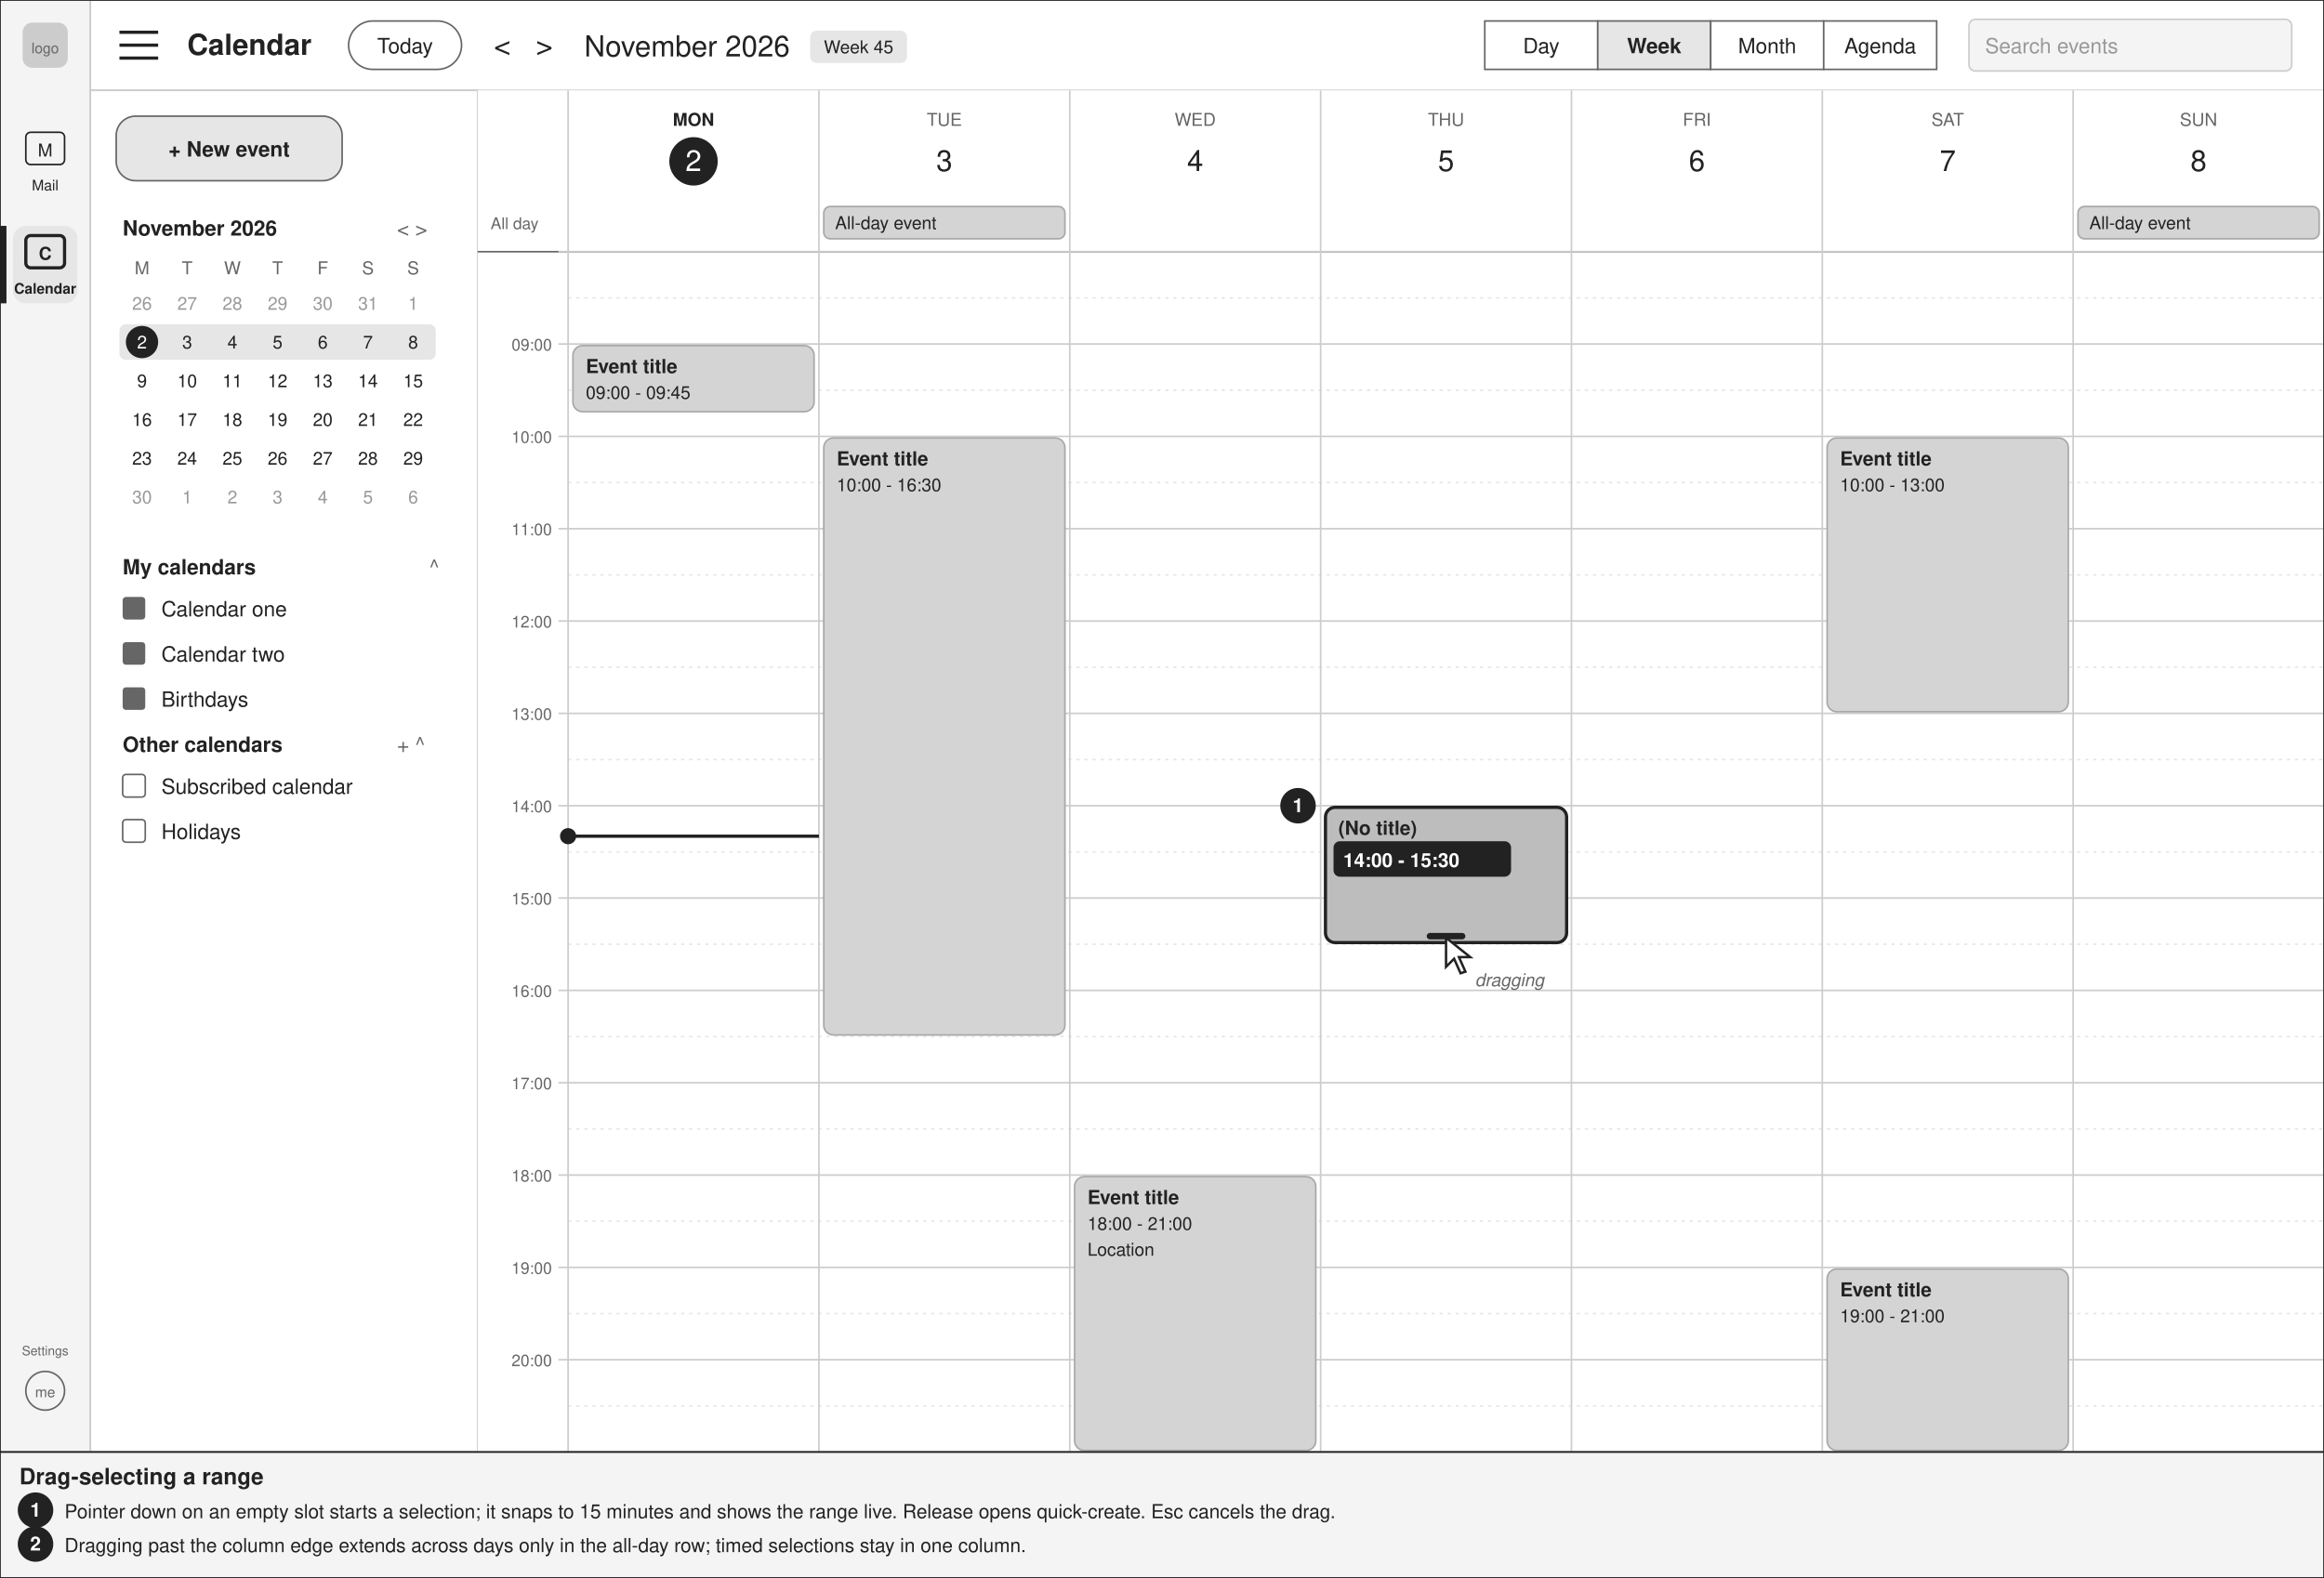
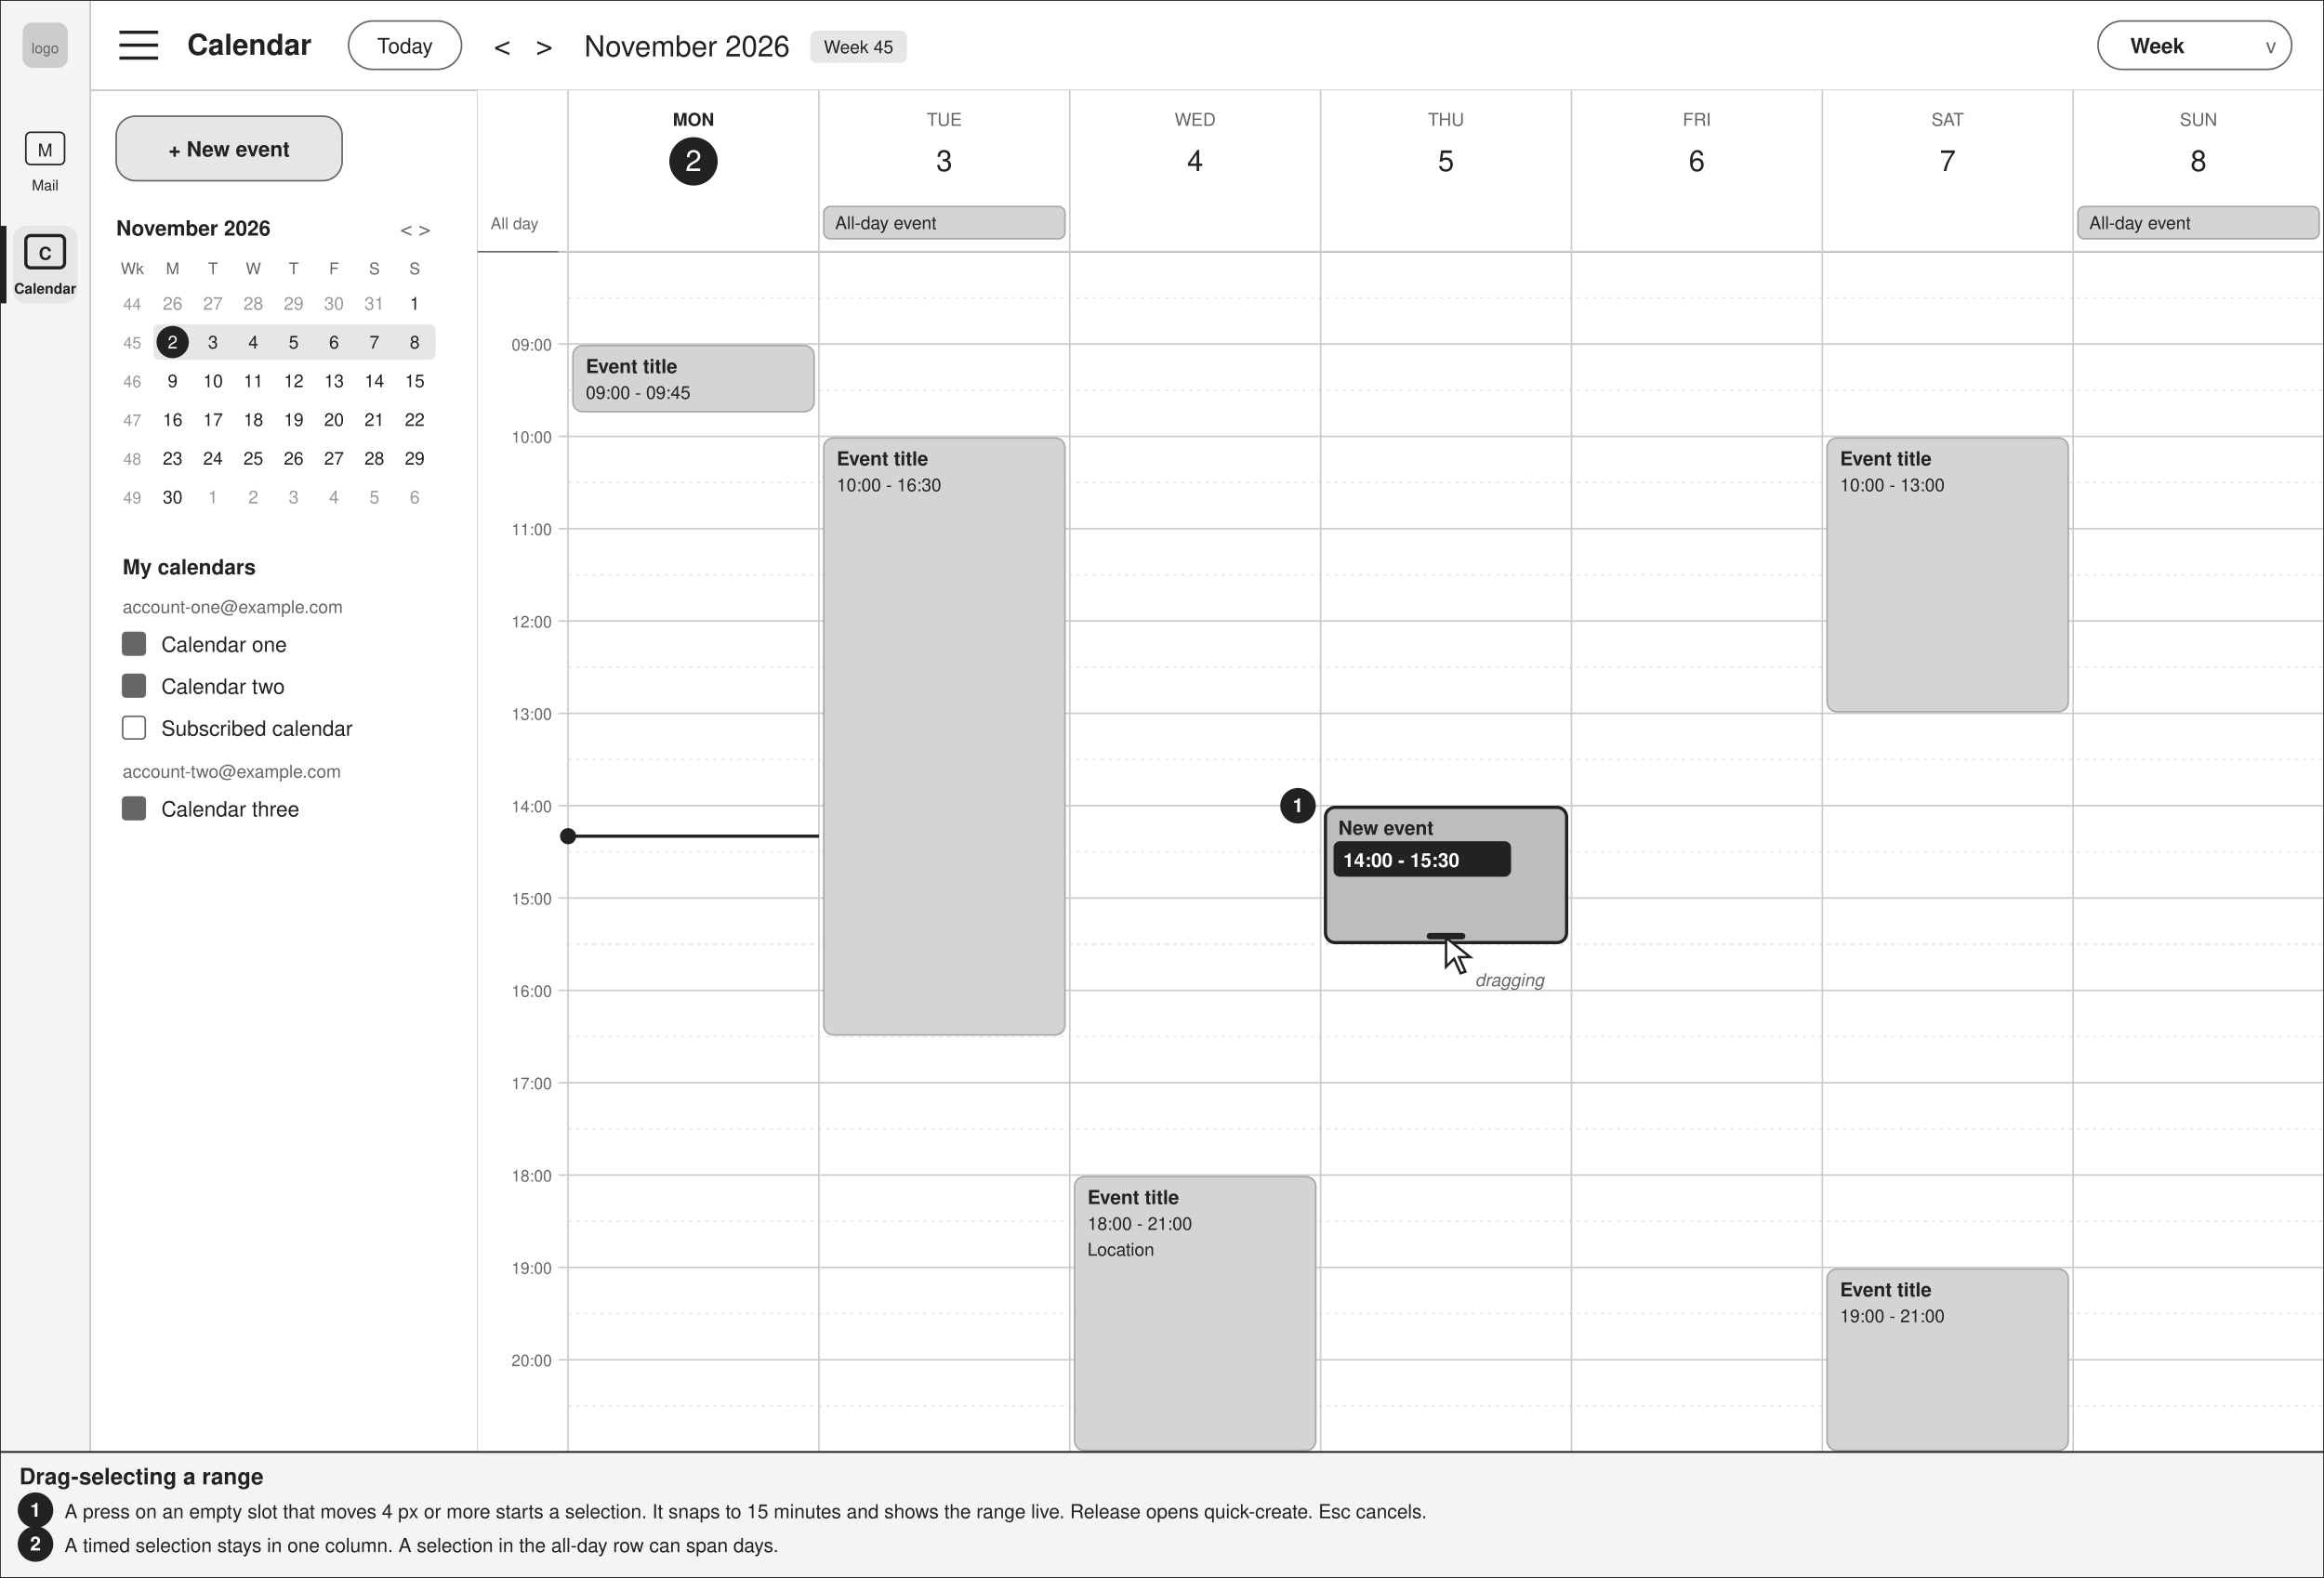
<svg xmlns="http://www.w3.org/2000/svg" width="1440" height="978" viewBox="0 0 1440 978">
  <rect width="1440" height="978" fill="#fff" />
  <rect x="0" y="0" width="56" height="900" rx="0" fill="#f4f4f4" stroke="#ccc" stroke-width="1" />
  <rect x="14" y="14" width="28" height="28" rx="6" fill="#ccc" stroke="none" stroke-width="1" />
  <text x="28" y="33" font-family="Helvetica, Arial, sans-serif" font-size="9" fill="#666" text-anchor="middle">logo</text>
  <rect x="16" y="82" width="24" height="20" rx="3" fill="none" stroke="#222" stroke-width="1" />
  <text x="28" y="97" font-family="Helvetica, Arial, sans-serif" font-size="11" fill="#222" text-anchor="middle">M</text>
  <text x="28" y="118" font-family="Helvetica, Arial, sans-serif" font-size="9" fill="#222" text-anchor="middle">Mail</text>
  <rect x="0" y="140" width="4" height="48" rx="0" fill="#222" stroke="none" stroke-width="1" />
  <rect x="8" y="140" width="40" height="48" rx="8" fill="#e6e6e6" stroke="none" stroke-width="1" />
  <rect x="16" y="146" width="24" height="20" rx="3" fill="none" stroke="#222" stroke-width="2" />
  <text x="28" y="161" font-family="Helvetica, Arial, sans-serif" font-size="11" fill="#222" font-weight="bold" text-anchor="middle">C</text>
  <text x="28" y="182" font-family="Helvetica, Arial, sans-serif" font-size="9" fill="#222" font-weight="bold" text-anchor="middle">Calendar</text>
-   <rect x="16" y="850" width="24" height="24" rx="12" fill="none" stroke="#666" stroke-width="1" />
-   <text x="28" y="866" font-family="Helvetica, Arial, sans-serif" font-size="9" fill="#666" text-anchor="middle">me</text>
-   <text x="28" y="840" font-family="Helvetica, Arial, sans-serif" font-size="8" fill="#666" text-anchor="middle">Settings</text>
  <rect x="56" y="0" width="1384" height="56" rx="0" fill="#fff" stroke="#ccc" stroke-width="1" />
  <line x1="74" y1="20" x2="98" y2="20" stroke="#222" stroke-width="2" />
  <line x1="74" y1="28" x2="98" y2="28" stroke="#222" stroke-width="2" />
  <line x1="74" y1="36" x2="98" y2="36" stroke="#222" stroke-width="2" />
  <text x="116" y="34" font-family="Helvetica, Arial, sans-serif" font-size="18" fill="#222" font-weight="bold">Calendar</text>
  <rect x="216" y="13" width="70" height="30" rx="15" fill="#fff" stroke="#666" stroke-width="1" />
  <text x="251" y="33" font-family="Helvetica, Arial, sans-serif" font-size="13" fill="#222" text-anchor="middle">Today</text>
  <text x="306" y="34" font-family="Helvetica, Arial, sans-serif" font-size="18" fill="#222">&lt;</text>
  <text x="332" y="34" font-family="Helvetica, Arial, sans-serif" font-size="18" fill="#222">&gt;</text>
  <text x="362" y="35" font-family="Helvetica, Arial, sans-serif" font-size="18" fill="#222">November 2026</text>
  <rect x="502" y="19" width="60" height="20" rx="4" fill="#e6e6e6" stroke="none" stroke-width="1" />
  <text x="532" y="33" font-family="Helvetica, Arial, sans-serif" font-size="11" fill="#222" text-anchor="middle">Week 45</text>
-   <rect x="920" y="13" width="70" height="30" rx="0" fill="#fff" stroke="#666" stroke-width="1" />
-   <text x="955" y="33" font-family="Helvetica, Arial, sans-serif" font-size="13" fill="#222" text-anchor="middle">Day</text>
-   <rect x="990" y="13" width="70" height="30" rx="0" fill="#e6e6e6" stroke="#666" stroke-width="1" />
-   <text x="1025" y="33" font-family="Helvetica, Arial, sans-serif" font-size="13" fill="#222" font-weight="bold" text-anchor="middle">Week</text>
-   <rect x="1060" y="13" width="70" height="30" rx="0" fill="#fff" stroke="#666" stroke-width="1" />
-   <text x="1095" y="33" font-family="Helvetica, Arial, sans-serif" font-size="13" fill="#222" text-anchor="middle">Month</text>
-   <rect x="1130" y="13" width="70" height="30" rx="0" fill="#fff" stroke="#666" stroke-width="1" />
-   <text x="1165" y="33" font-family="Helvetica, Arial, sans-serif" font-size="13" fill="#222" text-anchor="middle">Agenda</text>
-   <rect x="1220" y="12" width="200" height="32" rx="4" fill="#f4f4f4" stroke="#ccc" stroke-width="1" />
-   <text x="1230" y="33" font-family="Helvetica, Arial, sans-serif" font-size="13" fill="#999">Search events</text>
+   <rect x="1300" y="13" width="120" height="30" rx="15" fill="none" stroke="#666" stroke-width="1" />
+   <text x="1320" y="33" font-family="Helvetica, Arial, sans-serif" font-size="13" fill="#222" font-weight="bold">Week</text>
+   <text x="1404" y="33" font-family="Helvetica, Arial, sans-serif" font-size="13" fill="#666">v</text>
  <rect x="56" y="56" width="240" height="844" rx="0" fill="#fff" stroke="#ccc" stroke-width="1" />
  <rect x="72" y="72" width="140" height="40" rx="12" fill="#e6e6e6" stroke="#666" stroke-width="1" />
  <text x="142" y="97" font-family="Helvetica, Arial, sans-serif" font-size="13" fill="#222" font-weight="bold" text-anchor="middle">+  New event</text>
-   <text x="76" y="146" font-family="Helvetica, Arial, sans-serif" font-size="13" fill="#222" font-weight="bold">November 2026</text>
-   <text x="246" y="146" font-family="Helvetica, Arial, sans-serif" font-size="13" fill="#666">&lt;  &gt;</text>
-   <text x="88" y="170" font-family="Helvetica, Arial, sans-serif" font-size="11" fill="#666" text-anchor="middle">M</text>
-   <text x="116" y="170" font-family="Helvetica, Arial, sans-serif" font-size="11" fill="#666" text-anchor="middle">T</text>
-   <text x="144" y="170" font-family="Helvetica, Arial, sans-serif" font-size="11" fill="#666" text-anchor="middle">W</text>
-   <text x="172" y="170" font-family="Helvetica, Arial, sans-serif" font-size="11" fill="#666" text-anchor="middle">T</text>
-   <text x="200" y="170" font-family="Helvetica, Arial, sans-serif" font-size="11" fill="#666" text-anchor="middle">F</text>
-   <text x="228" y="170" font-family="Helvetica, Arial, sans-serif" font-size="11" fill="#666" text-anchor="middle">S</text>
-   <text x="256" y="170" font-family="Helvetica, Arial, sans-serif" font-size="11" fill="#666" text-anchor="middle">S</text>
-   <rect x="74" y="201" width="196" height="22" rx="4" fill="#e6e6e6" stroke="none" stroke-width="1" />
-   <text x="88" y="192" font-family="Helvetica, Arial, sans-serif" font-size="11" fill="#999" text-anchor="middle">26</text>
-   <text x="116" y="192" font-family="Helvetica, Arial, sans-serif" font-size="11" fill="#999" text-anchor="middle">27</text>
-   <text x="144" y="192" font-family="Helvetica, Arial, sans-serif" font-size="11" fill="#999" text-anchor="middle">28</text>
-   <text x="172" y="192" font-family="Helvetica, Arial, sans-serif" font-size="11" fill="#999" text-anchor="middle">29</text>
-   <text x="200" y="192" font-family="Helvetica, Arial, sans-serif" font-size="11" fill="#999" text-anchor="middle">30</text>
-   <text x="228" y="192" font-family="Helvetica, Arial, sans-serif" font-size="11" fill="#999" text-anchor="middle">31</text>
-   <text x="256" y="192" font-family="Helvetica, Arial, sans-serif" font-size="11" fill="#999" text-anchor="middle">1</text>
-   <circle cx="88" cy="212" r="10" fill="#222" stroke="none" stroke-width="1" />
-   <text x="88" y="216" font-family="Helvetica, Arial, sans-serif" font-size="11" fill="#fff" text-anchor="middle">2</text>
-   <text x="116" y="216" font-family="Helvetica, Arial, sans-serif" font-size="11" fill="#222" text-anchor="middle">3</text>
-   <text x="144" y="216" font-family="Helvetica, Arial, sans-serif" font-size="11" fill="#222" text-anchor="middle">4</text>
-   <text x="172" y="216" font-family="Helvetica, Arial, sans-serif" font-size="11" fill="#222" text-anchor="middle">5</text>
-   <text x="200" y="216" font-family="Helvetica, Arial, sans-serif" font-size="11" fill="#222" text-anchor="middle">6</text>
-   <text x="228" y="216" font-family="Helvetica, Arial, sans-serif" font-size="11" fill="#222" text-anchor="middle">7</text>
-   <text x="256" y="216" font-family="Helvetica, Arial, sans-serif" font-size="11" fill="#222" text-anchor="middle">8</text>
-   <text x="88" y="240" font-family="Helvetica, Arial, sans-serif" font-size="11" fill="#222" text-anchor="middle">9</text>
-   <text x="116" y="240" font-family="Helvetica, Arial, sans-serif" font-size="11" fill="#222" text-anchor="middle">10</text>
-   <text x="144" y="240" font-family="Helvetica, Arial, sans-serif" font-size="11" fill="#222" text-anchor="middle">11</text>
-   <text x="172" y="240" font-family="Helvetica, Arial, sans-serif" font-size="11" fill="#222" text-anchor="middle">12</text>
-   <text x="200" y="240" font-family="Helvetica, Arial, sans-serif" font-size="11" fill="#222" text-anchor="middle">13</text>
-   <text x="228" y="240" font-family="Helvetica, Arial, sans-serif" font-size="11" fill="#222" text-anchor="middle">14</text>
-   <text x="256" y="240" font-family="Helvetica, Arial, sans-serif" font-size="11" fill="#222" text-anchor="middle">15</text>
-   <text x="88" y="264" font-family="Helvetica, Arial, sans-serif" font-size="11" fill="#222" text-anchor="middle">16</text>
-   <text x="116" y="264" font-family="Helvetica, Arial, sans-serif" font-size="11" fill="#222" text-anchor="middle">17</text>
-   <text x="144" y="264" font-family="Helvetica, Arial, sans-serif" font-size="11" fill="#222" text-anchor="middle">18</text>
-   <text x="172" y="264" font-family="Helvetica, Arial, sans-serif" font-size="11" fill="#222" text-anchor="middle">19</text>
-   <text x="200" y="264" font-family="Helvetica, Arial, sans-serif" font-size="11" fill="#222" text-anchor="middle">20</text>
-   <text x="228" y="264" font-family="Helvetica, Arial, sans-serif" font-size="11" fill="#222" text-anchor="middle">21</text>
-   <text x="256" y="264" font-family="Helvetica, Arial, sans-serif" font-size="11" fill="#222" text-anchor="middle">22</text>
-   <text x="88" y="288" font-family="Helvetica, Arial, sans-serif" font-size="11" fill="#222" text-anchor="middle">23</text>
-   <text x="116" y="288" font-family="Helvetica, Arial, sans-serif" font-size="11" fill="#222" text-anchor="middle">24</text>
-   <text x="144" y="288" font-family="Helvetica, Arial, sans-serif" font-size="11" fill="#222" text-anchor="middle">25</text>
-   <text x="172" y="288" font-family="Helvetica, Arial, sans-serif" font-size="11" fill="#222" text-anchor="middle">26</text>
-   <text x="200" y="288" font-family="Helvetica, Arial, sans-serif" font-size="11" fill="#222" text-anchor="middle">27</text>
-   <text x="228" y="288" font-family="Helvetica, Arial, sans-serif" font-size="11" fill="#222" text-anchor="middle">28</text>
-   <text x="256" y="288" font-family="Helvetica, Arial, sans-serif" font-size="11" fill="#222" text-anchor="middle">29</text>
-   <text x="88" y="312" font-family="Helvetica, Arial, sans-serif" font-size="11" fill="#999" text-anchor="middle">30</text>
-   <text x="116" y="312" font-family="Helvetica, Arial, sans-serif" font-size="11" fill="#999" text-anchor="middle">1</text>
-   <text x="144" y="312" font-family="Helvetica, Arial, sans-serif" font-size="11" fill="#999" text-anchor="middle">2</text>
-   <text x="172" y="312" font-family="Helvetica, Arial, sans-serif" font-size="11" fill="#999" text-anchor="middle">3</text>
-   <text x="200" y="312" font-family="Helvetica, Arial, sans-serif" font-size="11" fill="#999" text-anchor="middle">4</text>
-   <text x="228" y="312" font-family="Helvetica, Arial, sans-serif" font-size="11" fill="#999" text-anchor="middle">5</text>
-   <text x="256" y="312" font-family="Helvetica, Arial, sans-serif" font-size="11" fill="#999" text-anchor="middle">6</text>
+   <text x="72" y="146" font-family="Helvetica, Arial, sans-serif" font-size="13" fill="#222" font-weight="bold">November 2026</text>
+   <text x="248" y="146" font-family="Helvetica, Arial, sans-serif" font-size="13" fill="#666">&lt;  &gt;</text>
+   <text x="82" y="170" font-family="Helvetica, Arial, sans-serif" font-size="10" fill="#666" text-anchor="middle">Wk</text>
+   <text x="107" y="170" font-family="Helvetica, Arial, sans-serif" font-size="10" fill="#666" text-anchor="middle">M</text>
+   <text x="132" y="170" font-family="Helvetica, Arial, sans-serif" font-size="10" fill="#666" text-anchor="middle">T</text>
+   <text x="157" y="170" font-family="Helvetica, Arial, sans-serif" font-size="10" fill="#666" text-anchor="middle">W</text>
+   <text x="182" y="170" font-family="Helvetica, Arial, sans-serif" font-size="10" fill="#666" text-anchor="middle">T</text>
+   <text x="207" y="170" font-family="Helvetica, Arial, sans-serif" font-size="10" fill="#666" text-anchor="middle">F</text>
+   <text x="232" y="170" font-family="Helvetica, Arial, sans-serif" font-size="10" fill="#666" text-anchor="middle">S</text>
+   <text x="257" y="170" font-family="Helvetica, Arial, sans-serif" font-size="10" fill="#666" text-anchor="middle">S</text>
+   <rect x="95" y="201" width="175" height="22" rx="4" fill="#e6e6e6" stroke="none" stroke-width="1" />
+   <text x="82" y="192" font-family="Helvetica, Arial, sans-serif" font-size="10" fill="#999" text-anchor="middle">44</text>
+   <text x="107" y="192" font-family="Helvetica, Arial, sans-serif" font-size="11" fill="#999" text-anchor="middle">26</text>
+   <text x="132" y="192" font-family="Helvetica, Arial, sans-serif" font-size="11" fill="#999" text-anchor="middle">27</text>
+   <text x="157" y="192" font-family="Helvetica, Arial, sans-serif" font-size="11" fill="#999" text-anchor="middle">28</text>
+   <text x="182" y="192" font-family="Helvetica, Arial, sans-serif" font-size="11" fill="#999" text-anchor="middle">29</text>
+   <text x="207" y="192" font-family="Helvetica, Arial, sans-serif" font-size="11" fill="#999" text-anchor="middle">30</text>
+   <text x="232" y="192" font-family="Helvetica, Arial, sans-serif" font-size="11" fill="#999" text-anchor="middle">31</text>
+   <text x="257" y="192" font-family="Helvetica, Arial, sans-serif" font-size="11" fill="#222" text-anchor="middle">1</text>
+   <text x="82" y="216" font-family="Helvetica, Arial, sans-serif" font-size="10" fill="#999" text-anchor="middle">45</text>
+   <circle cx="107" cy="212" r="10" fill="#222" stroke="none" stroke-width="1" />
+   <text x="107" y="216" font-family="Helvetica, Arial, sans-serif" font-size="11" fill="#fff" text-anchor="middle">2</text>
+   <text x="132" y="216" font-family="Helvetica, Arial, sans-serif" font-size="11" fill="#222" text-anchor="middle">3</text>
+   <text x="157" y="216" font-family="Helvetica, Arial, sans-serif" font-size="11" fill="#222" text-anchor="middle">4</text>
+   <text x="182" y="216" font-family="Helvetica, Arial, sans-serif" font-size="11" fill="#222" text-anchor="middle">5</text>
+   <text x="207" y="216" font-family="Helvetica, Arial, sans-serif" font-size="11" fill="#222" text-anchor="middle">6</text>
+   <text x="232" y="216" font-family="Helvetica, Arial, sans-serif" font-size="11" fill="#222" text-anchor="middle">7</text>
+   <text x="257" y="216" font-family="Helvetica, Arial, sans-serif" font-size="11" fill="#222" text-anchor="middle">8</text>
+   <text x="82" y="240" font-family="Helvetica, Arial, sans-serif" font-size="10" fill="#999" text-anchor="middle">46</text>
+   <text x="107" y="240" font-family="Helvetica, Arial, sans-serif" font-size="11" fill="#222" text-anchor="middle">9</text>
+   <text x="132" y="240" font-family="Helvetica, Arial, sans-serif" font-size="11" fill="#222" text-anchor="middle">10</text>
+   <text x="157" y="240" font-family="Helvetica, Arial, sans-serif" font-size="11" fill="#222" text-anchor="middle">11</text>
+   <text x="182" y="240" font-family="Helvetica, Arial, sans-serif" font-size="11" fill="#222" text-anchor="middle">12</text>
+   <text x="207" y="240" font-family="Helvetica, Arial, sans-serif" font-size="11" fill="#222" text-anchor="middle">13</text>
+   <text x="232" y="240" font-family="Helvetica, Arial, sans-serif" font-size="11" fill="#222" text-anchor="middle">14</text>
+   <text x="257" y="240" font-family="Helvetica, Arial, sans-serif" font-size="11" fill="#222" text-anchor="middle">15</text>
+   <text x="82" y="264" font-family="Helvetica, Arial, sans-serif" font-size="10" fill="#999" text-anchor="middle">47</text>
+   <text x="107" y="264" font-family="Helvetica, Arial, sans-serif" font-size="11" fill="#222" text-anchor="middle">16</text>
+   <text x="132" y="264" font-family="Helvetica, Arial, sans-serif" font-size="11" fill="#222" text-anchor="middle">17</text>
+   <text x="157" y="264" font-family="Helvetica, Arial, sans-serif" font-size="11" fill="#222" text-anchor="middle">18</text>
+   <text x="182" y="264" font-family="Helvetica, Arial, sans-serif" font-size="11" fill="#222" text-anchor="middle">19</text>
+   <text x="207" y="264" font-family="Helvetica, Arial, sans-serif" font-size="11" fill="#222" text-anchor="middle">20</text>
+   <text x="232" y="264" font-family="Helvetica, Arial, sans-serif" font-size="11" fill="#222" text-anchor="middle">21</text>
+   <text x="257" y="264" font-family="Helvetica, Arial, sans-serif" font-size="11" fill="#222" text-anchor="middle">22</text>
+   <text x="82" y="288" font-family="Helvetica, Arial, sans-serif" font-size="10" fill="#999" text-anchor="middle">48</text>
+   <text x="107" y="288" font-family="Helvetica, Arial, sans-serif" font-size="11" fill="#222" text-anchor="middle">23</text>
+   <text x="132" y="288" font-family="Helvetica, Arial, sans-serif" font-size="11" fill="#222" text-anchor="middle">24</text>
+   <text x="157" y="288" font-family="Helvetica, Arial, sans-serif" font-size="11" fill="#222" text-anchor="middle">25</text>
+   <text x="182" y="288" font-family="Helvetica, Arial, sans-serif" font-size="11" fill="#222" text-anchor="middle">26</text>
+   <text x="207" y="288" font-family="Helvetica, Arial, sans-serif" font-size="11" fill="#222" text-anchor="middle">27</text>
+   <text x="232" y="288" font-family="Helvetica, Arial, sans-serif" font-size="11" fill="#222" text-anchor="middle">28</text>
+   <text x="257" y="288" font-family="Helvetica, Arial, sans-serif" font-size="11" fill="#222" text-anchor="middle">29</text>
+   <text x="82" y="312" font-family="Helvetica, Arial, sans-serif" font-size="10" fill="#999" text-anchor="middle">49</text>
+   <text x="107" y="312" font-family="Helvetica, Arial, sans-serif" font-size="11" fill="#222" text-anchor="middle">30</text>
+   <text x="132" y="312" font-family="Helvetica, Arial, sans-serif" font-size="11" fill="#999" text-anchor="middle">1</text>
+   <text x="157" y="312" font-family="Helvetica, Arial, sans-serif" font-size="11" fill="#999" text-anchor="middle">2</text>
+   <text x="182" y="312" font-family="Helvetica, Arial, sans-serif" font-size="11" fill="#999" text-anchor="middle">3</text>
+   <text x="207" y="312" font-family="Helvetica, Arial, sans-serif" font-size="11" fill="#999" text-anchor="middle">4</text>
+   <text x="232" y="312" font-family="Helvetica, Arial, sans-serif" font-size="11" fill="#999" text-anchor="middle">5</text>
+   <text x="257" y="312" font-family="Helvetica, Arial, sans-serif" font-size="11" fill="#999" text-anchor="middle">6</text>
  <text x="76" y="356" font-family="Helvetica, Arial, sans-serif" font-size="13" fill="#222" font-weight="bold">My calendars</text>
-   <text x="266" y="356" font-family="Helvetica, Arial, sans-serif" font-size="13" fill="#666">^</text>
-   <rect x="76" y="370" width="14" height="14" rx="2" fill="#666" stroke="none" stroke-width="1" />
-   <text x="100" y="382" font-family="Helvetica, Arial, sans-serif" font-size="13" fill="#222">Calendar one</text>
-   <rect x="76" y="398" width="14" height="14" rx="2" fill="#666" stroke="none" stroke-width="1" />
-   <text x="100" y="410" font-family="Helvetica, Arial, sans-serif" font-size="13" fill="#222">Calendar two</text>
-   <rect x="76" y="426" width="14" height="14" rx="2" fill="#666" stroke="none" stroke-width="1" />
-   <text x="100" y="438" font-family="Helvetica, Arial, sans-serif" font-size="13" fill="#222">Birthdays</text>
-   <text x="76" y="466" font-family="Helvetica, Arial, sans-serif" font-size="13" fill="#222" font-weight="bold">Other calendars</text>
-   <text x="246" y="466" font-family="Helvetica, Arial, sans-serif" font-size="13" fill="#666">+  ^</text>
-   <rect x="76" y="480" width="14" height="14" rx="2" fill="none" stroke="#666" stroke-width="1" />
-   <text x="100" y="492" font-family="Helvetica, Arial, sans-serif" font-size="13" fill="#222">Subscribed calendar</text>
-   <rect x="76" y="508" width="14" height="14" rx="2" fill="none" stroke="#666" stroke-width="1" />
-   <text x="100" y="520" font-family="Helvetica, Arial, sans-serif" font-size="13" fill="#222">Holidays</text>
+   <text x="76" y="380" font-family="Helvetica, Arial, sans-serif" font-size="11" fill="#666">account-one@example.com</text>
+   <rect x="76" y="392" width="14" height="14" rx="2" fill="#666" stroke="#666" stroke-width="1" />
+   <text x="100" y="404" font-family="Helvetica, Arial, sans-serif" font-size="13" fill="#222">Calendar one</text>
+   <rect x="76" y="418" width="14" height="14" rx="2" fill="#666" stroke="#666" stroke-width="1" />
+   <text x="100" y="430" font-family="Helvetica, Arial, sans-serif" font-size="13" fill="#222">Calendar two</text>
+   <rect x="76" y="444" width="14" height="14" rx="2" fill="none" stroke="#666" stroke-width="1" />
+   <text x="100" y="456" font-family="Helvetica, Arial, sans-serif" font-size="13" fill="#222">Subscribed calendar</text>
+   <text x="76" y="482" font-family="Helvetica, Arial, sans-serif" font-size="11" fill="#666">account-two@example.com</text>
+   <rect x="76" y="494" width="14" height="14" rx="2" fill="#666" stroke="#666" stroke-width="1" />
+   <text x="100" y="506" font-family="Helvetica, Arial, sans-serif" font-size="13" fill="#222">Calendar three</text>
  <rect x="296" y="56" width="1144" height="844" rx="0" fill="#fff" stroke="none" stroke-width="1" />
  <text x="429.714" y="78" font-family="Helvetica, Arial, sans-serif" font-size="11" fill="#222" font-weight="bold" text-anchor="middle">MON</text>
  <circle cx="429.714" cy="100" r="15" fill="#222" stroke="none" stroke-width="1" />
  <text x="429.714" y="106" font-family="Helvetica, Arial, sans-serif" font-size="18" fill="#fff" text-anchor="middle">2</text>
  <text x="585.143" y="78" font-family="Helvetica, Arial, sans-serif" font-size="11" fill="#666" text-anchor="middle">TUE</text>
  <text x="585.143" y="106" font-family="Helvetica, Arial, sans-serif" font-size="18" fill="#222" text-anchor="middle">3</text>
  <text x="740.571" y="78" font-family="Helvetica, Arial, sans-serif" font-size="11" fill="#666" text-anchor="middle">WED</text>
  <text x="740.571" y="106" font-family="Helvetica, Arial, sans-serif" font-size="18" fill="#222" text-anchor="middle">4</text>
  <text x="896" y="78" font-family="Helvetica, Arial, sans-serif" font-size="11" fill="#666" text-anchor="middle">THU</text>
  <text x="896" y="106" font-family="Helvetica, Arial, sans-serif" font-size="18" fill="#222" text-anchor="middle">5</text>
  <text x="1051.429" y="78" font-family="Helvetica, Arial, sans-serif" font-size="11" fill="#666" text-anchor="middle">FRI</text>
  <text x="1051.429" y="106" font-family="Helvetica, Arial, sans-serif" font-size="18" fill="#222" text-anchor="middle">6</text>
  <text x="1206.857" y="78" font-family="Helvetica, Arial, sans-serif" font-size="11" fill="#666" text-anchor="middle">SAT</text>
  <text x="1206.857" y="106" font-family="Helvetica, Arial, sans-serif" font-size="18" fill="#222" text-anchor="middle">7</text>
  <text x="1362.286" y="78" font-family="Helvetica, Arial, sans-serif" font-size="11" fill="#666" text-anchor="middle">SUN</text>
  <text x="1362.286" y="106" font-family="Helvetica, Arial, sans-serif" font-size="18" fill="#222" text-anchor="middle">8</text>
  <text x="304" y="142" font-family="Helvetica, Arial, sans-serif" font-size="10" fill="#666">All day</text>
+   <rect x="510.429" y="128" width="149.429" height="20" rx="4" fill="#d4d4d4" stroke="#a8a8a8" stroke-width="1" />
+   <text x="517.429" y="142" font-family="Helvetica, Arial, sans-serif" font-size="11" fill="#222">All-day event</text>
  <rect x="1287.571" y="128" width="149.429" height="20" rx="4" fill="#d4d4d4" stroke="#a8a8a8" stroke-width="1" />
  <text x="1294.571" y="142" font-family="Helvetica, Arial, sans-serif" font-size="11" fill="#222">All-day event</text>
-   <rect x="510.429" y="128" width="149.429" height="20" rx="4" fill="#d4d4d4" stroke="#a8a8a8" stroke-width="1" />
-   <text x="517.429" y="142" font-family="Helvetica, Arial, sans-serif" font-size="11" fill="#222">All-day event</text>
  <line x1="296" y1="156" x2="1440" y2="156" stroke="#666" stroke-width="1" />
  <line x1="346" y1="156" x2="1440" y2="156" stroke="#ccc" stroke-width="1" />
  <line x1="352" y1="184.615" x2="1440" y2="184.615" stroke="#e6e6e6" stroke-width="1" stroke-dasharray="2 3" />
  <line x1="346" y1="213.231" x2="1440" y2="213.231" stroke="#ccc" stroke-width="1" />
  <text x="342" y="217.231" font-family="Helvetica, Arial, sans-serif" font-size="10" fill="#666" text-anchor="end">09:00</text>
  <line x1="352" y1="241.846" x2="1440" y2="241.846" stroke="#e6e6e6" stroke-width="1" stroke-dasharray="2 3" />
  <line x1="346" y1="270.462" x2="1440" y2="270.462" stroke="#ccc" stroke-width="1" />
  <text x="342" y="274.462" font-family="Helvetica, Arial, sans-serif" font-size="10" fill="#666" text-anchor="end">10:00</text>
  <line x1="352" y1="299.077" x2="1440" y2="299.077" stroke="#e6e6e6" stroke-width="1" stroke-dasharray="2 3" />
  <line x1="346" y1="327.692" x2="1440" y2="327.692" stroke="#ccc" stroke-width="1" />
  <text x="342" y="331.692" font-family="Helvetica, Arial, sans-serif" font-size="10" fill="#666" text-anchor="end">11:00</text>
  <line x1="352" y1="356.308" x2="1440" y2="356.308" stroke="#e6e6e6" stroke-width="1" stroke-dasharray="2 3" />
  <line x1="346" y1="384.923" x2="1440" y2="384.923" stroke="#ccc" stroke-width="1" />
  <text x="342" y="388.923" font-family="Helvetica, Arial, sans-serif" font-size="10" fill="#666" text-anchor="end">12:00</text>
  <line x1="352" y1="413.538" x2="1440" y2="413.538" stroke="#e6e6e6" stroke-width="1" stroke-dasharray="2 3" />
  <line x1="346" y1="442.154" x2="1440" y2="442.154" stroke="#ccc" stroke-width="1" />
  <text x="342" y="446.154" font-family="Helvetica, Arial, sans-serif" font-size="10" fill="#666" text-anchor="end">13:00</text>
  <line x1="352" y1="470.769" x2="1440" y2="470.769" stroke="#e6e6e6" stroke-width="1" stroke-dasharray="2 3" />
  <line x1="346" y1="499.385" x2="1440" y2="499.385" stroke="#ccc" stroke-width="1" />
  <text x="342" y="503.385" font-family="Helvetica, Arial, sans-serif" font-size="10" fill="#666" text-anchor="end">14:00</text>
  <line x1="352" y1="528" x2="1440" y2="528" stroke="#e6e6e6" stroke-width="1" stroke-dasharray="2 3" />
  <line x1="346" y1="556.615" x2="1440" y2="556.615" stroke="#ccc" stroke-width="1" />
  <text x="342" y="560.615" font-family="Helvetica, Arial, sans-serif" font-size="10" fill="#666" text-anchor="end">15:00</text>
  <line x1="352" y1="585.231" x2="1440" y2="585.231" stroke="#e6e6e6" stroke-width="1" stroke-dasharray="2 3" />
  <line x1="346" y1="613.846" x2="1440" y2="613.846" stroke="#ccc" stroke-width="1" />
  <text x="342" y="617.846" font-family="Helvetica, Arial, sans-serif" font-size="10" fill="#666" text-anchor="end">16:00</text>
  <line x1="352" y1="642.462" x2="1440" y2="642.462" stroke="#e6e6e6" stroke-width="1" stroke-dasharray="2 3" />
  <line x1="346" y1="671.077" x2="1440" y2="671.077" stroke="#ccc" stroke-width="1" />
  <text x="342" y="675.077" font-family="Helvetica, Arial, sans-serif" font-size="10" fill="#666" text-anchor="end">17:00</text>
  <line x1="352" y1="699.692" x2="1440" y2="699.692" stroke="#e6e6e6" stroke-width="1" stroke-dasharray="2 3" />
  <line x1="346" y1="728.308" x2="1440" y2="728.308" stroke="#ccc" stroke-width="1" />
  <text x="342" y="732.308" font-family="Helvetica, Arial, sans-serif" font-size="10" fill="#666" text-anchor="end">18:00</text>
  <line x1="352" y1="756.923" x2="1440" y2="756.923" stroke="#e6e6e6" stroke-width="1" stroke-dasharray="2 3" />
  <line x1="346" y1="785.538" x2="1440" y2="785.538" stroke="#ccc" stroke-width="1" />
  <text x="342" y="789.538" font-family="Helvetica, Arial, sans-serif" font-size="10" fill="#666" text-anchor="end">19:00</text>
  <line x1="352" y1="814.154" x2="1440" y2="814.154" stroke="#e6e6e6" stroke-width="1" stroke-dasharray="2 3" />
  <line x1="346" y1="842.769" x2="1440" y2="842.769" stroke="#ccc" stroke-width="1" />
  <text x="342" y="846.769" font-family="Helvetica, Arial, sans-serif" font-size="10" fill="#666" text-anchor="end">20:00</text>
  <line x1="352" y1="871.385" x2="1440" y2="871.385" stroke="#e6e6e6" stroke-width="1" stroke-dasharray="2 3" />
  <line x1="346" y1="900" x2="1440" y2="900" stroke="#ccc" stroke-width="1" />
  <line x1="352" y1="928.615" x2="1440" y2="928.615" stroke="#e6e6e6" stroke-width="1" stroke-dasharray="2 3" />
  <line x1="352" y1="56" x2="352" y2="900" stroke="#ccc" stroke-width="1" />
  <line x1="507.429" y1="56" x2="507.429" y2="900" stroke="#ccc" stroke-width="1" />
  <line x1="662.857" y1="56" x2="662.857" y2="900" stroke="#ccc" stroke-width="1" />
  <line x1="818.286" y1="56" x2="818.286" y2="900" stroke="#ccc" stroke-width="1" />
  <line x1="973.714" y1="56" x2="973.714" y2="900" stroke="#ccc" stroke-width="1" />
  <line x1="1129.143" y1="56" x2="1129.143" y2="900" stroke="#ccc" stroke-width="1" />
  <line x1="1284.571" y1="56" x2="1284.571" y2="900" stroke="#ccc" stroke-width="1" />
  <line x1="1440" y1="56" x2="1440" y2="900" stroke="#ccc" stroke-width="1" />
  <circle cx="352" cy="518.271" r="5" fill="#222" stroke="none" stroke-width="1" />
  <line x1="352" y1="518.271" x2="507.429" y2="518.271" stroke="#222" stroke-width="2" />
  <rect x="510.429" y="271.462" width="149.429" height="370" rx="6" fill="#d4d4d4" stroke="#a8a8a8" stroke-width="1" />
  <text x="518.429" y="288.462" font-family="Helvetica, Arial, sans-serif" font-size="12" fill="#222" font-weight="bold">Event title</text>
  <text x="518.429" y="304.462" font-family="Helvetica, Arial, sans-serif" font-size="11" fill="#222">10:00 - 16:30</text>
  <rect x="665.857" y="729.308" width="149.429" height="169.692" rx="6" fill="#d4d4d4" stroke="#a8a8a8" stroke-width="1" />
  <text x="673.857" y="746.308" font-family="Helvetica, Arial, sans-serif" font-size="12" fill="#222" font-weight="bold">Event title</text>
  <text x="673.857" y="762.308" font-family="Helvetica, Arial, sans-serif" font-size="11" fill="#222">18:00 - 21:00</text>
  <text x="673.857" y="778.308" font-family="Helvetica, Arial, sans-serif" font-size="11" fill="#222">Location</text>
  <rect x="1132.143" y="271.462" width="149.429" height="169.692" rx="6" fill="#d4d4d4" stroke="#a8a8a8" stroke-width="1" />
  <text x="1140.143" y="288.462" font-family="Helvetica, Arial, sans-serif" font-size="12" fill="#222" font-weight="bold">Event title</text>
  <text x="1140.143" y="304.462" font-family="Helvetica, Arial, sans-serif" font-size="11" fill="#222">10:00 - 13:00</text>
  <rect x="1132.143" y="786.538" width="149.429" height="112.462" rx="6" fill="#d4d4d4" stroke="#a8a8a8" stroke-width="1" />
  <text x="1140.143" y="803.538" font-family="Helvetica, Arial, sans-serif" font-size="12" fill="#222" font-weight="bold">Event title</text>
  <text x="1140.143" y="819.538" font-family="Helvetica, Arial, sans-serif" font-size="11" fill="#222">19:00 - 21:00</text>
  <rect x="355" y="214.231" width="149.429" height="40.923" rx="6" fill="#d4d4d4" stroke="#a8a8a8" stroke-width="1" />
  <text x="363" y="231.231" font-family="Helvetica, Arial, sans-serif" font-size="12" fill="#222" font-weight="bold">Event title</text>
  <text x="363" y="247.231" font-family="Helvetica, Arial, sans-serif" font-size="11" fill="#222">09:00 - 09:45</text>
  <rect x="821.286" y="500.385" width="149.429" height="83.846" rx="6" fill="#bdbdbd" stroke="#222" stroke-width="2" />
-   <text x="829.286" y="517.385" font-family="Helvetica, Arial, sans-serif" font-size="12" fill="#222" font-weight="bold">(No title)</text>
+   <text x="829.286" y="517.385" font-family="Helvetica, Arial, sans-serif" font-size="12" fill="#222" font-weight="bold">New event</text>
  <text x="829.286" y="533.385" font-family="Helvetica, Arial, sans-serif" font-size="11" fill="#222">14:00 - 15:30</text>
  <rect x="884" y="578.231" width="24" height="4" rx="2" fill="#222" stroke="none" stroke-width="1" />
  <rect x="826.286" y="521.385" width="110" height="22" rx="4" fill="#222" stroke="none" stroke-width="1" />
  <text x="832.286" y="537.385" font-family="Helvetica, Arial, sans-serif" font-size="12" fill="#fff" font-weight="bold">14:00 - 15:30</text>
  <path d="M896 581.231 l0 18 l5 -5 l4 9 l3 -1 l-4 -9 l7 0 z" fill="#fff" stroke="#222" stroke-width="1.5" />
  <text x="914" y="611.231" font-family="Helvetica, Arial, sans-serif" font-size="11" fill="#666" font-style="italic">dragging</text>
  <circle cx="804.286" cy="499.385" r="11" fill="#222" stroke="none" stroke-width="1" />
  <text x="804.286" y="503.385" font-family="Helvetica, Arial, sans-serif" font-size="12" fill="#fff" font-weight="bold" text-anchor="middle">1</text>
  <rect x="0" y="0" width="1440" height="900" rx="0" fill="none" stroke="#222" stroke-width="1" />
  <rect x="0" y="900" width="1440" height="78" rx="0" fill="#f4f4f4" stroke="#222" stroke-width="1" />
  <text x="12" y="920" font-family="Helvetica, Arial, sans-serif" font-size="14" fill="#222" font-weight="bold">Drag-selecting a range</text>
  <circle cx="22" cy="936" r="11" fill="#222" stroke="none" stroke-width="1" />
  <text x="22" y="940" font-family="Helvetica, Arial, sans-serif" font-size="12" fill="#fff" font-weight="bold" text-anchor="middle">1</text>
-   <text x="40" y="941" font-family="Helvetica, Arial, sans-serif" font-size="12" fill="#222">Pointer down on an empty slot starts a selection; it snaps to 15 minutes and shows the range live. Release opens quick-create. Esc cancels the drag.</text>
+   <text x="40" y="941" font-family="Helvetica, Arial, sans-serif" font-size="12" fill="#222">A press on an empty slot that moves 4 px or more starts a selection. It snaps to 15 minutes and shows the range live. Release opens quick-create. Esc cancels.</text>
  <circle cx="22" cy="957" r="11" fill="#222" stroke="none" stroke-width="1" />
  <text x="22" y="961" font-family="Helvetica, Arial, sans-serif" font-size="12" fill="#fff" font-weight="bold" text-anchor="middle">2</text>
-   <text x="40" y="962" font-family="Helvetica, Arial, sans-serif" font-size="12" fill="#222">Dragging past the column edge extends across days only in the all-day row; timed selections stay in one column.</text>
+   <text x="40" y="962" font-family="Helvetica, Arial, sans-serif" font-size="12" fill="#222">A timed selection stays in one column. A selection in the all-day row can span days.</text>
</svg>
